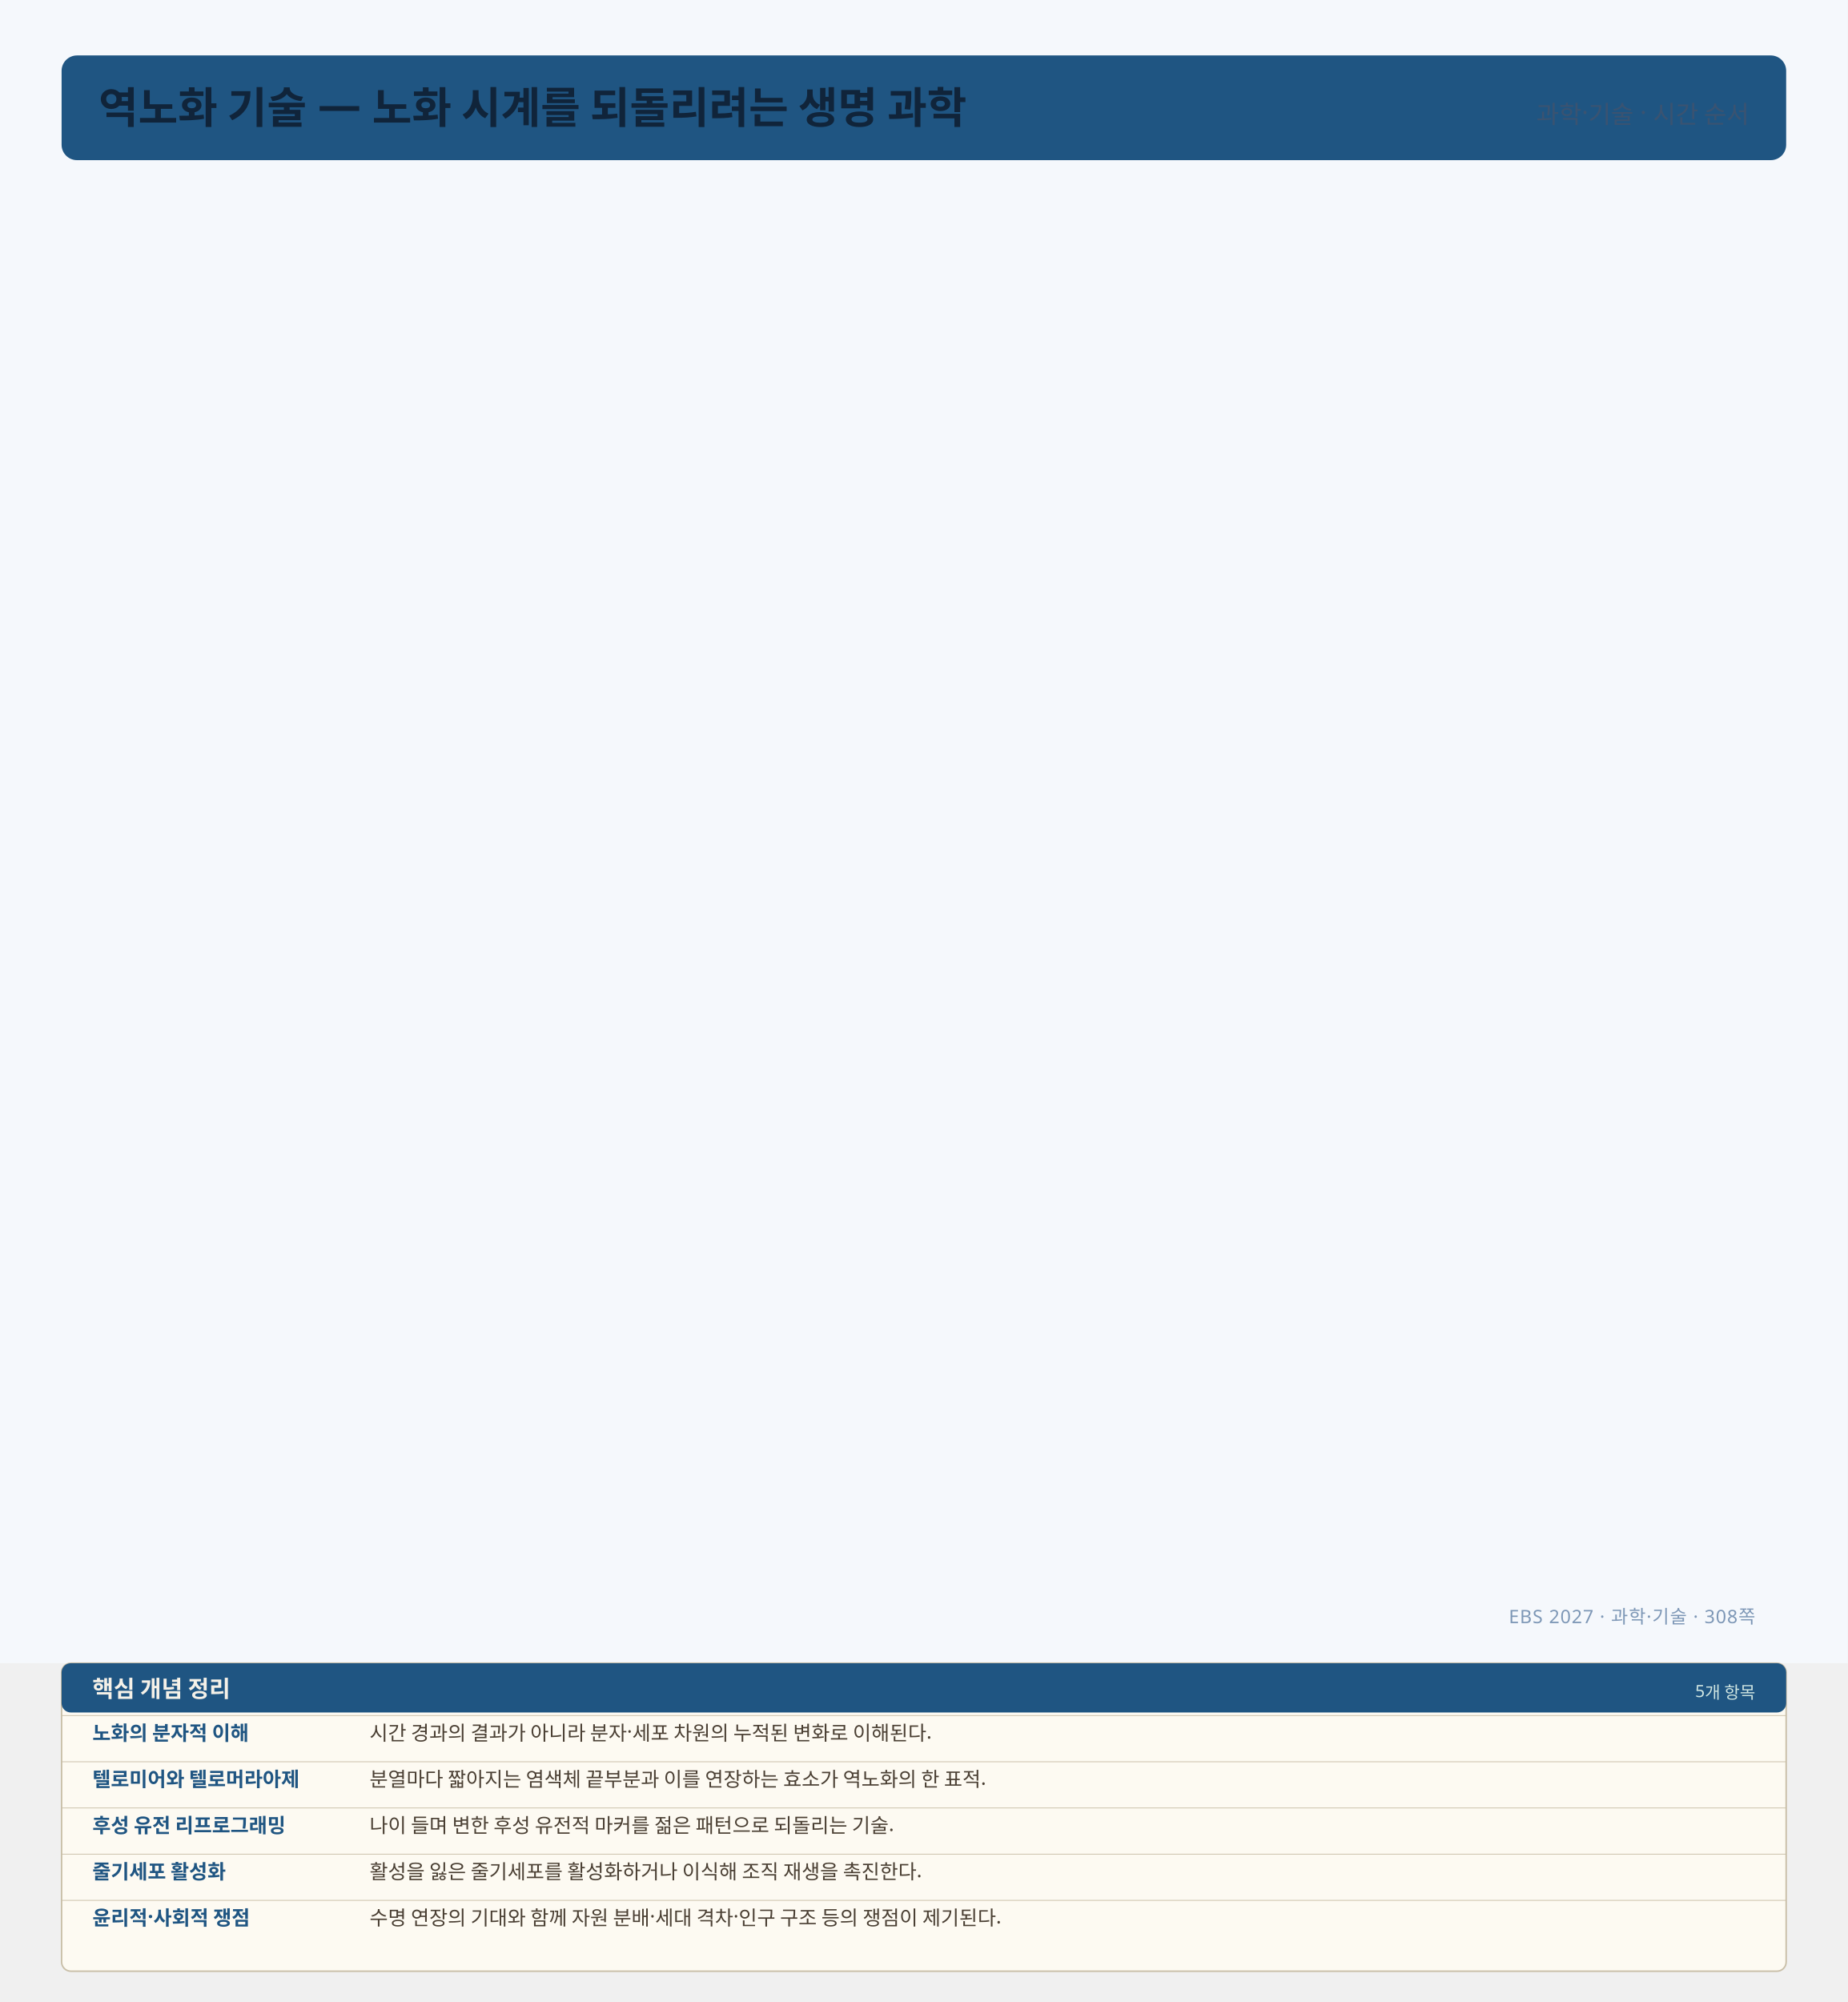
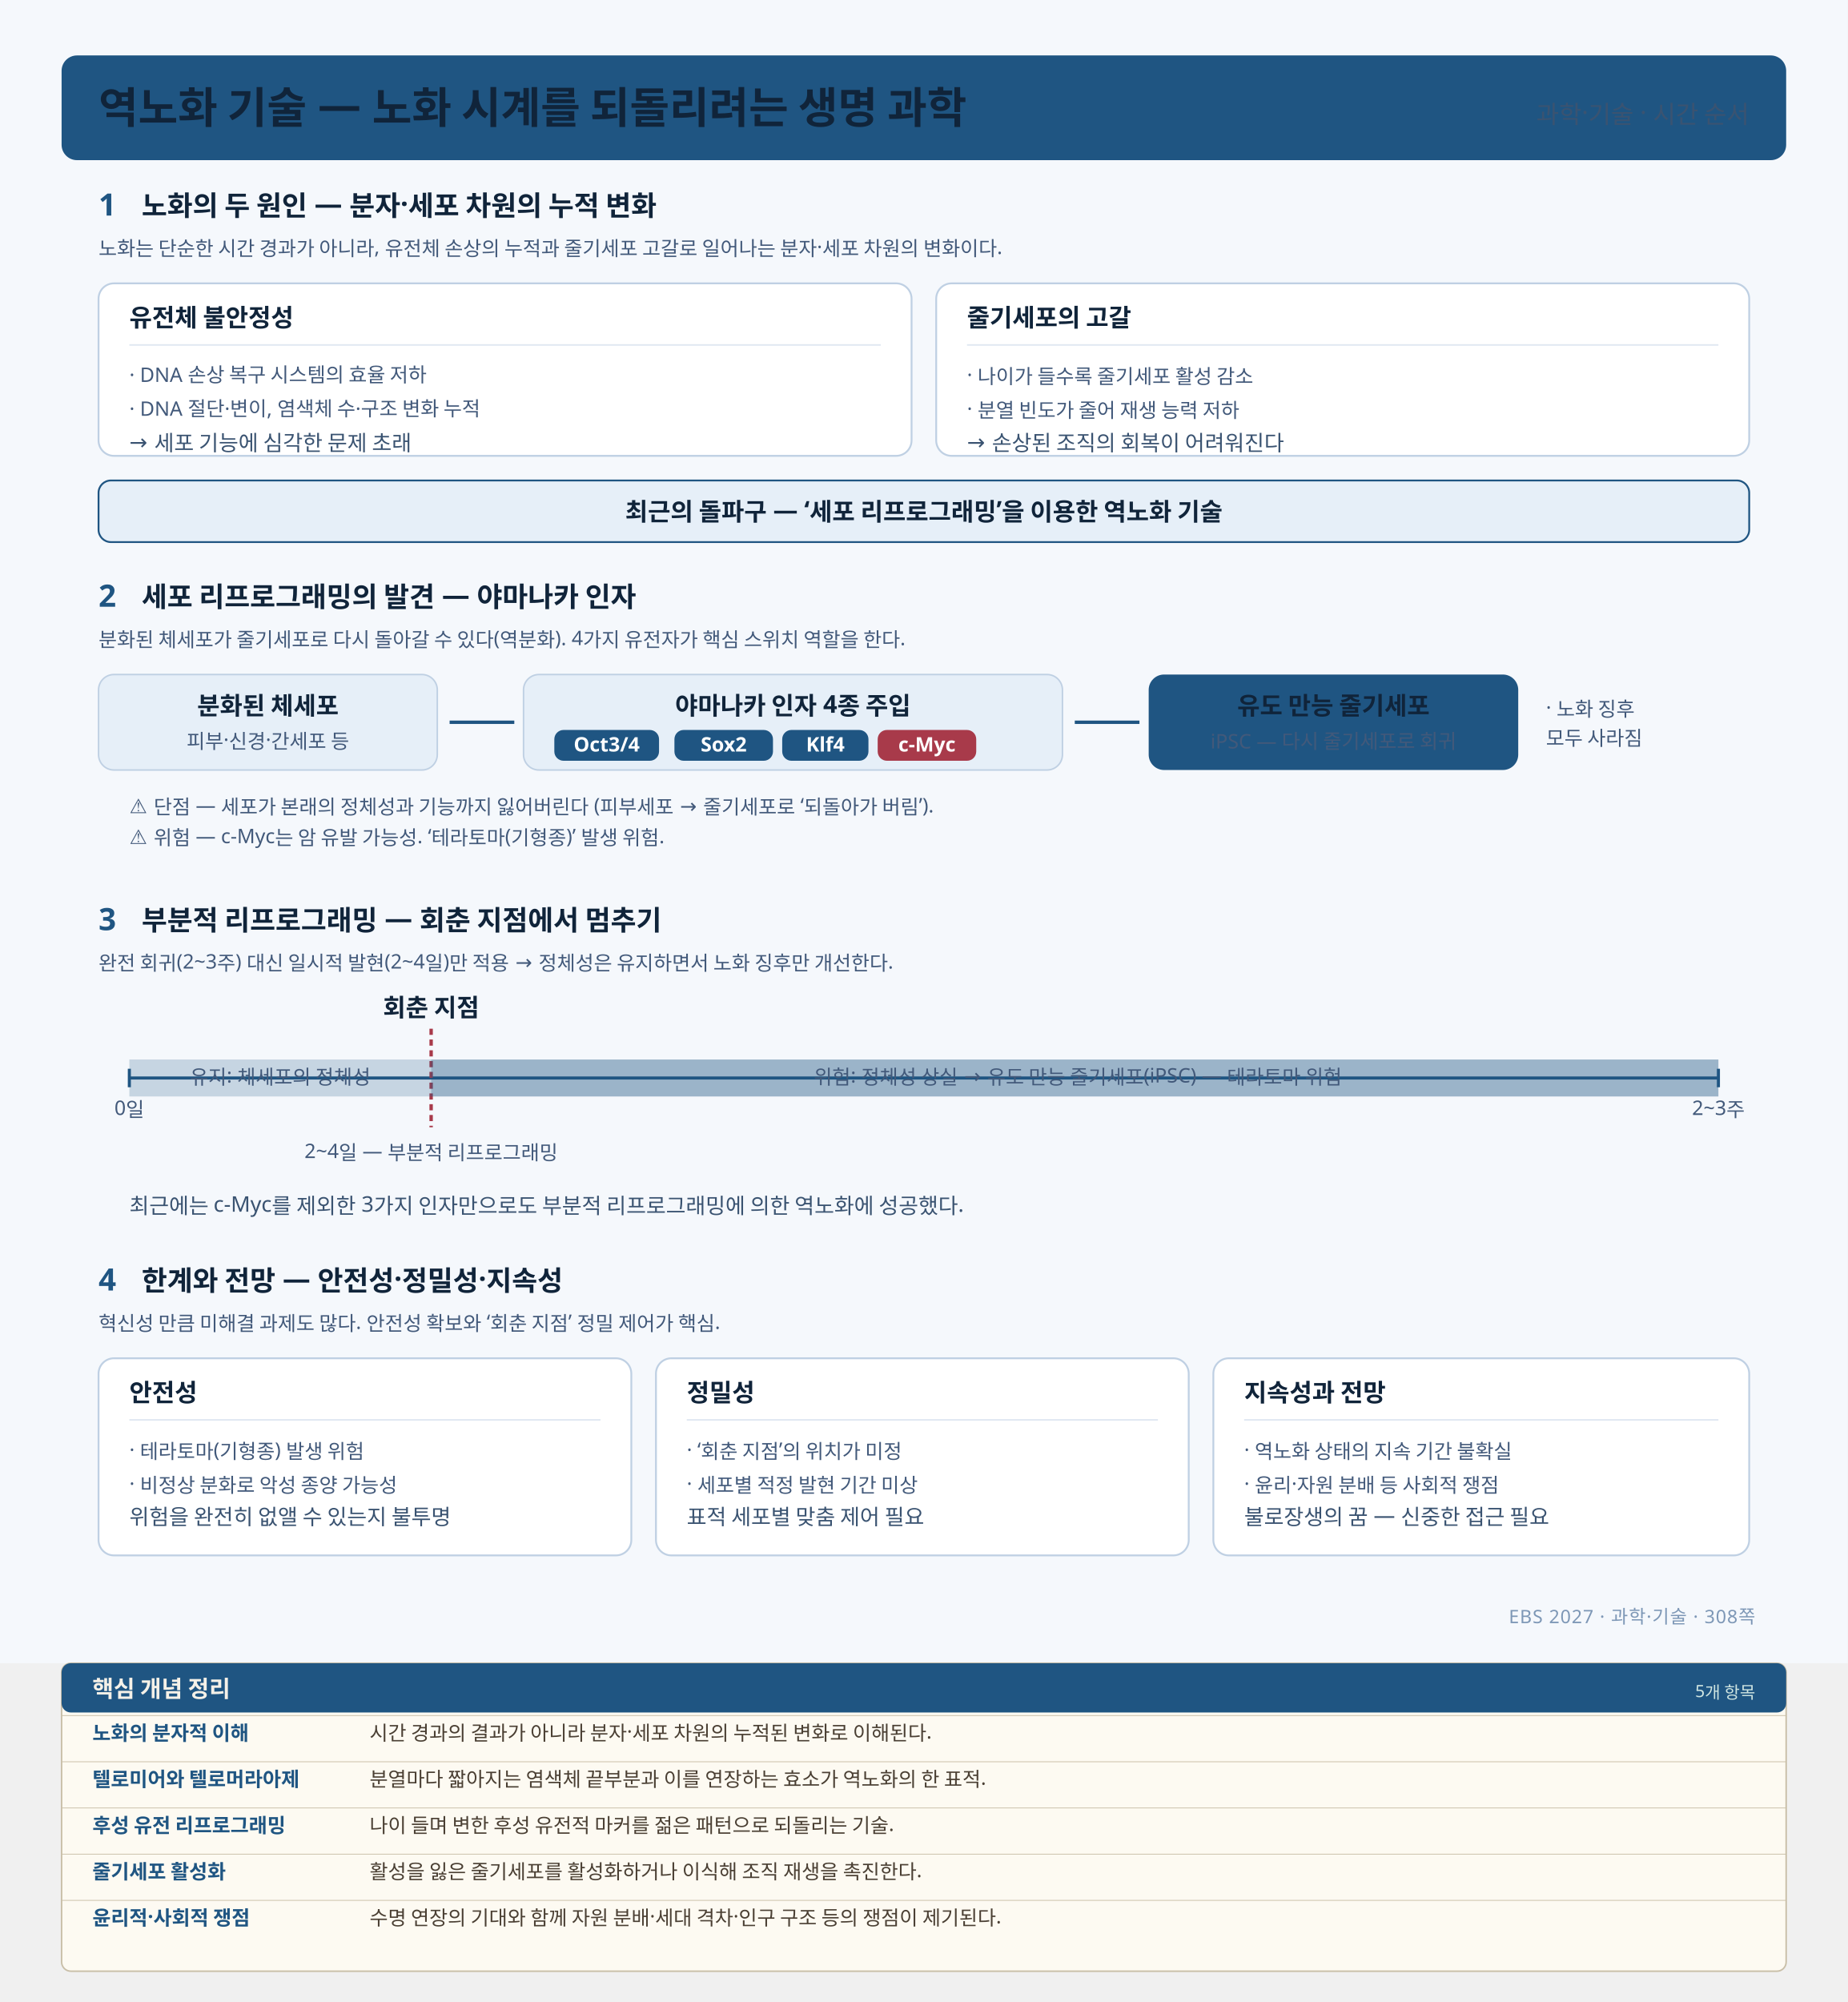
- <svg xmlns="http://www.w3.org/2000/svg" viewBox="0 0 1200 1300" data-app="" role="img" aria-labelledby="t72 d72">
+ <svg xmlns="http://www.w3.org/2000/svg" viewBox="0 0 1200 1300" role="img" aria-labelledby="t72 d72">
  <defs>
    <style>
      .bg{fill:#f5f8fc}
      .panel{fill:#ffffff;stroke:#bfd0e3;stroke-width:1.2}
      .ti{font:600 28px 'Pretendard',ui-sans-serif,sans-serif;fill:#10243a}
      .sub{font:400 16px 'Pretendard',ui-sans-serif,sans-serif;fill:#3a5371}
      .lab{font:600 16px 'Pretendard',ui-sans-serif,sans-serif;fill:#10243a}
      .bd{font:700 18px 'Pretendard',ui-sans-serif,sans-serif;fill:#10243a}
      .num{font:700 20px 'Pretendard',ui-sans-serif,sans-serif;fill:#1f5582}
      .it{font:400 14px 'Pretendard',ui-sans-serif,sans-serif;fill:#3a5371}
      .small{font:400 13px 'Pretendard',ui-sans-serif,sans-serif;fill:#42597a}
      .pill{font:600 13px 'Pretendard',ui-sans-serif,sans-serif;fill:#ffffff}
      .wm{font:400 12px 'Pretendard',ui-sans-serif,sans-serif;fill:#7d97b6;letter-spacing:.04em}
      .reveal{transition:opacity .35s ease, transform .35s ease}
      svg[data-app] .reveal{opacity:0; transform:translateY(6px)}
      svg[data-app] .reveal.on{opacity:1; transform:translateY(0)}
    </style>
    <marker id="ar72" viewBox="0 0 1200 1300" refX="9" refY="5" markerWidth="9" markerHeight="9" orient="auto">
      <path d="M0,0 L10,5 L0,10 z" fill="#1f5582" />
    </marker>
    <marker id="ar72-r" viewBox="0 0 1200 1300" refX="9" refY="5" markerWidth="8" markerHeight="8" orient="auto">
      <path d="M0,0 L10,5 L0,10 z" fill="#a83a4a" />
    </marker>
  </defs>
  <rect class="bg" width="1200" height="1080" />
  <rect x="40" y="36" width="1120" height="68" rx="10" fill="#1f5582" />
  <text x="64" y="80" class="ti" fill="#ffffff">역노화 기술 — 노화 시계를 되돌리려는 생명 과학</text>
  <text x="1136" y="80" class="sub" fill="#cfdcec" text-anchor="end">과학·기술 · 시간 순서</text>
  <g class="reveal" data-reveal-step="1">
    <text x="64" y="140" class="num">1</text>
    <text x="92" y="140" class="bd">노화의 두 원인 — 분자·세포 차원의 누적 변화</text>
    <text x="64" y="166" class="small">노화는 단순한 시간 경과가 아니라, 유전체 손상의 누적과 줄기세포 고갈로 일어나는 분자·세포 차원의 변화이다.</text>
    <g>
      <rect class="panel" x="64" y="184" width="528" height="112" rx="10" />
      <text x="84" y="212" class="lab">유전체 불안정성</text>
      <line x1="84" y1="224" x2="572" y2="224" stroke="#dfe7f1" stroke-width="1" />
      <text x="84" y="248" class="small">· DNA 손상 복구 시스템의 효율 저하</text>
      <text x="84" y="270" class="small">· DNA 절단·변이, 염색체 수·구조 변화 누적</text>
      <text x="84" y="292" class="it" fill="#a83a4a">→ 세포 기능에 심각한 문제 초래</text>
      <rect class="panel" x="608" y="184" width="528" height="112" rx="10" />
      <text x="628" y="212" class="lab">줄기세포의 고갈</text>
      <line x1="628" y1="224" x2="1116" y2="224" stroke="#dfe7f1" stroke-width="1" />
      <text x="628" y="248" class="small">· 나이가 들수록 줄기세포 활성 감소</text>
      <text x="628" y="270" class="small">· 분열 빈도가 줄어 재생 능력 저하</text>
      <text x="628" y="292" class="it" fill="#a83a4a">→ 손상된 조직의 회복이 어려워진다</text>
    </g>
    <rect x="64" y="312" width="1072" height="40" rx="8" fill="#e6eff8" stroke="#1f5582" stroke-width="1.2" />
    <text x="600" y="338" class="lab" fill="#1f5582" text-anchor="middle">최근의 돌파구 — ‘세포 리프로그래밍’을 이용한 역노화 기술</text>
  </g>
  <g class="reveal" data-reveal-step="2">
    <text x="64" y="394" class="num">2</text>
    <text x="92" y="394" class="bd">세포 리프로그래밍의 발견 — 야마나카 인자</text>
    <text x="64" y="420" class="small">분화된 체세포가 줄기세포로 다시 돌아갈 수 있다(역분화). 4가지 유전자가 핵심 스위치 역할을 한다.</text>
    <g>
      <rect x="64" y="438" width="220" height="62" rx="10" fill="#e6eff8" stroke="#bfd0e3" stroke-width="1" />
      <text x="174" y="464" class="lab" text-anchor="middle">분화된 체세포</text>
      <text x="174" y="486" class="small" text-anchor="middle">피부·신경·간세포 등</text>
      <line x1="292" y1="469" x2="334" y2="469" stroke="#1f5582" stroke-width="2.2" marker-end="url(#ar72)" />
      <g transform="translate(340,438)">
        <rect width="350" height="62" rx="10" fill="#e6eff8" stroke="#bfd0e3" stroke-width="1" />
        <text x="175" y="26" class="lab" text-anchor="middle">야마나카 인자 4종 주입</text>
        <g transform="translate(20,36)">
          <rect width="68" height="20" rx="6" fill="#1f5582" />
          <text x="34" y="14" class="pill" text-anchor="middle">Oct3/4</text>
          <rect x="78" width="64" height="20" rx="6" fill="#1f5582" />
          <text x="110" y="14" class="pill" text-anchor="middle">Sox2</text>
          <rect x="148" width="56" height="20" rx="6" fill="#1f5582" />
          <text x="176" y="14" class="pill" text-anchor="middle">Klf4</text>
          <rect x="210" width="64" height="20" rx="6" fill="#a83a4a" />
          <text x="242" y="14" class="pill" text-anchor="middle">c-Myc</text>
        </g>
      </g>
      <line x1="698" y1="469" x2="740" y2="469" stroke="#1f5582" stroke-width="2.2" marker-end="url(#ar72)" />
      <rect x="746" y="438" width="240" height="62" rx="10" fill="#1f5582" />
      <text x="866" y="464" class="lab" fill="#ffffff" text-anchor="middle">유도 만능 줄기세포</text>
      <text x="866" y="486" class="small" fill="#cfdcec" text-anchor="middle">iPSC — 다시 줄기세포로 회귀</text>
      <text x="1004" y="464" class="small">· 노화 징후</text>
      <text x="1004" y="484" class="small">  모두 사라짐</text>
    </g>
    <text x="84" y="528" class="small">⚠ 단점 — 세포가 본래의 정체성과 기능까지 잃어버린다 (피부세포 → 줄기세포로 ‘되돌아가 버림’).</text>
    <text x="84" y="548" class="small" fill="#a83a4a">⚠ 위험 — c-Myc는 암 유발 가능성. ‘테라토마(기형종)’ 발생 위험.</text>
  </g>
  <g class="reveal" data-reveal-step="3">
    <text x="64" y="604" class="num">3</text>
    <text x="92" y="604" class="bd">부분적 리프로그래밍 — 회춘 지점에서 멈추기</text>
    <text x="64" y="630" class="small">완전 회귀(2~3주) 대신 일시적 발현(2~4일)만 적용 → 정체성은 유지하면서 노화 징후만 개선한다.</text>
    <g>
      <line x1="84" y1="700" x2="1116" y2="700" stroke="#1f5582" stroke-width="2" />
      <line x1="84" y1="694" x2="84" y2="706" stroke="#1f5582" stroke-width="2" />
      <line x1="1116" y1="694" x2="1116" y2="706" stroke="#1f5582" stroke-width="2" />
      <text x="84" y="724" class="small" text-anchor="middle">0일</text>
      <text x="1116" y="724" class="small" text-anchor="middle">2~3주</text>
      <line x1="280" y1="668" x2="280" y2="732" stroke="#a83a4a" stroke-width="2.2" stroke-dasharray="4,3" />
      <text x="280" y="660" class="lab" fill="#a83a4a" text-anchor="middle">회춘 지점</text>
      <text x="280" y="752" class="small" fill="#a83a4a" text-anchor="middle">2~4일 — 부분적 리프로그래밍</text>
      <rect x="84" y="688" width="196" height="24" fill="#1f5582" opacity=".22" />
      <rect x="280" y="688" width="836" height="24" fill="#1f5582" opacity=".42" />
      <text x="182" y="704" class="small" fill="#ffffff" text-anchor="middle">유지: 체세포의 정체성</text>
      <text x="700" y="704" class="small" fill="#ffffff" text-anchor="middle">위험: 정체성 상실 → 유도 만능 줄기세포(iPSC) — 테라토마 위험</text>
    </g>
    <text x="84" y="788" class="it" fill="#1f5582">최근에는 c-Myc를 제외한 3가지 인자만으로도 부분적 리프로그래밍에 의한 역노화에 성공했다.</text>
  </g>
  <g class="reveal" data-reveal-step="4">
    <text x="64" y="838" class="num">4</text>
    <text x="92" y="838" class="bd">한계와 전망 — 안전성·정밀성·지속성</text>
    <text x="64" y="864" class="small">혁신성 만큼 미해결 과제도 많다. 안전성 확보와 ‘회춘 지점’ 정밀 제어가 핵심.</text>
    <g>
      <rect class="panel" x="64" y="882" width="346" height="128" rx="10" />
      <text x="84" y="910" class="lab">안전성</text>
      <line x1="84" y1="922" x2="390" y2="922" stroke="#dfe7f1" stroke-width="1" />
      <text x="84" y="946" class="small">· 테라토마(기형종) 발생 위험</text>
      <text x="84" y="968" class="small">· 비정상 분화로 악성 종양 가능성</text>
      <text x="84" y="990" class="it" fill="#a83a4a">위험을 완전히 없앨 수 있는지 불투명</text>
      <rect class="panel" x="426" y="882" width="346" height="128" rx="10" />
      <text x="446" y="910" class="lab">정밀성</text>
      <line x1="446" y1="922" x2="752" y2="922" stroke="#dfe7f1" stroke-width="1" />
      <text x="446" y="946" class="small">· ‘회춘 지점’의 위치가 미정</text>
      <text x="446" y="968" class="small">· 세포별 적정 발현 기간 미상</text>
      <text x="446" y="990" class="it" fill="#a83a4a">표적 세포별 맞춤 제어 필요</text>
      <rect class="panel" x="788" y="882" width="348" height="128" rx="10" />
      <text x="808" y="910" class="lab">지속성과 전망</text>
      <line x1="808" y1="922" x2="1116" y2="922" stroke="#dfe7f1" stroke-width="1" />
      <text x="808" y="946" class="small">· 역노화 상태의 지속 기간 불확실</text>
      <text x="808" y="968" class="small">· 윤리·자원 분배 등 사회적 쟁점</text>
      <text x="808" y="990" class="it" fill="#1f5582">불로장생의 꿈 — 신중한 접근 필요</text>
    </g>
  </g>
  <text x="1140" y="1054" class="wm" text-anchor="end">EBS 2027 · 과학·기술 · 308쪽</text>
  <g>
    <rect x="40" y="1080" width="1120" height="200" rx="6" fill="#fdfaf2" stroke="#c9bfa8" stroke-width="1" />
    <rect x="40" y="1080" width="1120" height="32" rx="6" fill="#1f5582" />
    <text x="60" y="1102" font-family="Noto Serif KR, serif" font-size="15" font-weight="700" fill="#f5f1e8">핵심 개념 정리</text>
    <text x="1140" y="1102" text-anchor="end" font-family="Pretendard, sans-serif" font-size="11" fill="#cfe5e1">5개 항목</text>
    <line x1="40" y1="1114" x2="1160" y2="1114" stroke="#c9bfa8" stroke-width="0.5" />
    <text x="60" y="1130" font-family="Pretendard, sans-serif" font-size="13" font-weight="700" fill="#1f5582">노화의 분자적 이해</text>
    <text x="240" y="1130" font-family="Pretendard, sans-serif" font-size="13" fill="#4a3f33">시간 경과의 결과가 아니라 분자·세포 차원의 누적된 변화로 이해된다.</text>
    <line x1="40" y1="1144" x2="1160" y2="1144" stroke="#c9bfa8" stroke-width="0.5" />
    <text x="60" y="1160" font-family="Pretendard, sans-serif" font-size="13" font-weight="700" fill="#1f5582">텔로미어와 텔로머라아제</text>
    <text x="240" y="1160" font-family="Pretendard, sans-serif" font-size="13" fill="#4a3f33">분열마다 짧아지는 염색체 끝부분과 이를 연장하는 효소가 역노화의 한 표적.</text>
    <line x1="40" y1="1174" x2="1160" y2="1174" stroke="#c9bfa8" stroke-width="0.5" />
    <text x="60" y="1190" font-family="Pretendard, sans-serif" font-size="13" font-weight="700" fill="#1f5582">후성 유전 리프로그래밍</text>
    <text x="240" y="1190" font-family="Pretendard, sans-serif" font-size="13" fill="#4a3f33">나이 들며 변한 후성 유전적 마커를 젊은 패턴으로 되돌리는 기술.</text>
    <line x1="40" y1="1204" x2="1160" y2="1204" stroke="#c9bfa8" stroke-width="0.5" />
    <text x="60" y="1220" font-family="Pretendard, sans-serif" font-size="13" font-weight="700" fill="#1f5582">줄기세포 활성화</text>
    <text x="240" y="1220" font-family="Pretendard, sans-serif" font-size="13" fill="#4a3f33">활성을 잃은 줄기세포를 활성화하거나 이식해 조직 재생을 촉진한다.</text>
    <line x1="40" y1="1234" x2="1160" y2="1234" stroke="#c9bfa8" stroke-width="0.5" />
    <text x="60" y="1250" font-family="Pretendard, sans-serif" font-size="13" font-weight="700" fill="#1f5582">윤리적·사회적 쟁점</text>
    <text x="240" y="1250" font-family="Pretendard, sans-serif" font-size="13" fill="#4a3f33">수명 연장의 기대와 함께 자원 분배·세대 격차·인구 구조 등의 쟁점이 제기된다.</text>
  </g>
</svg>
